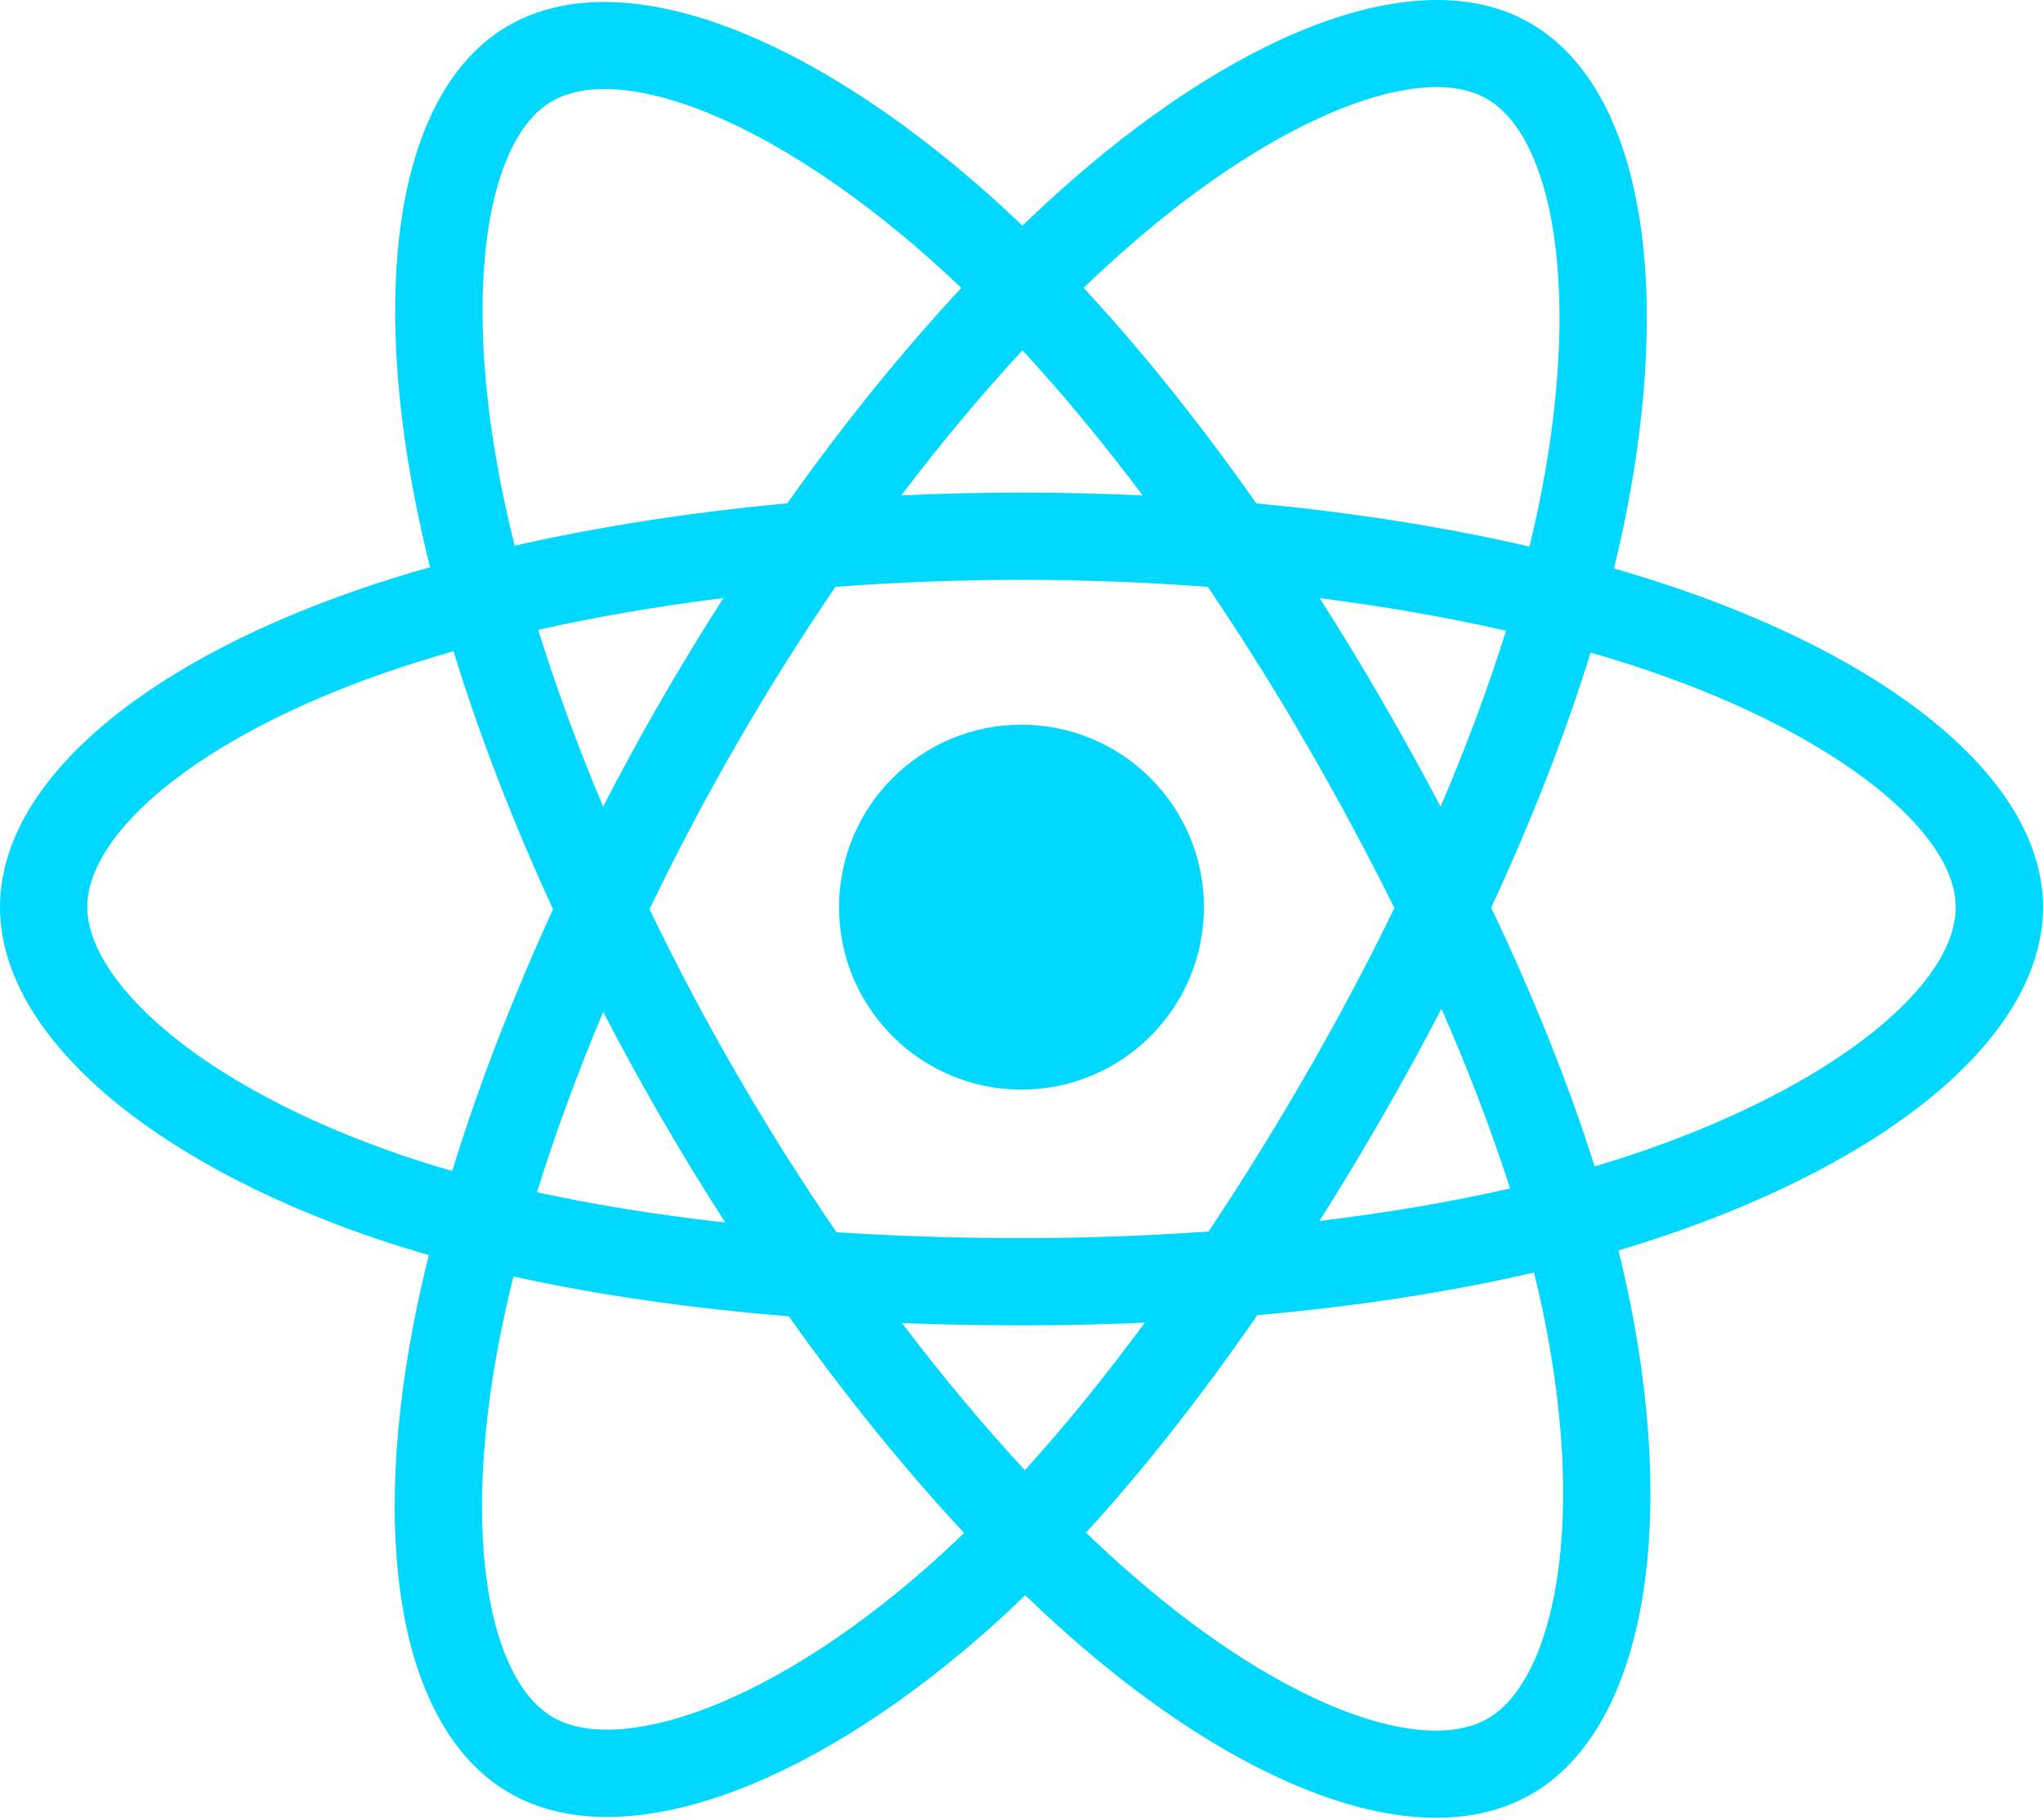
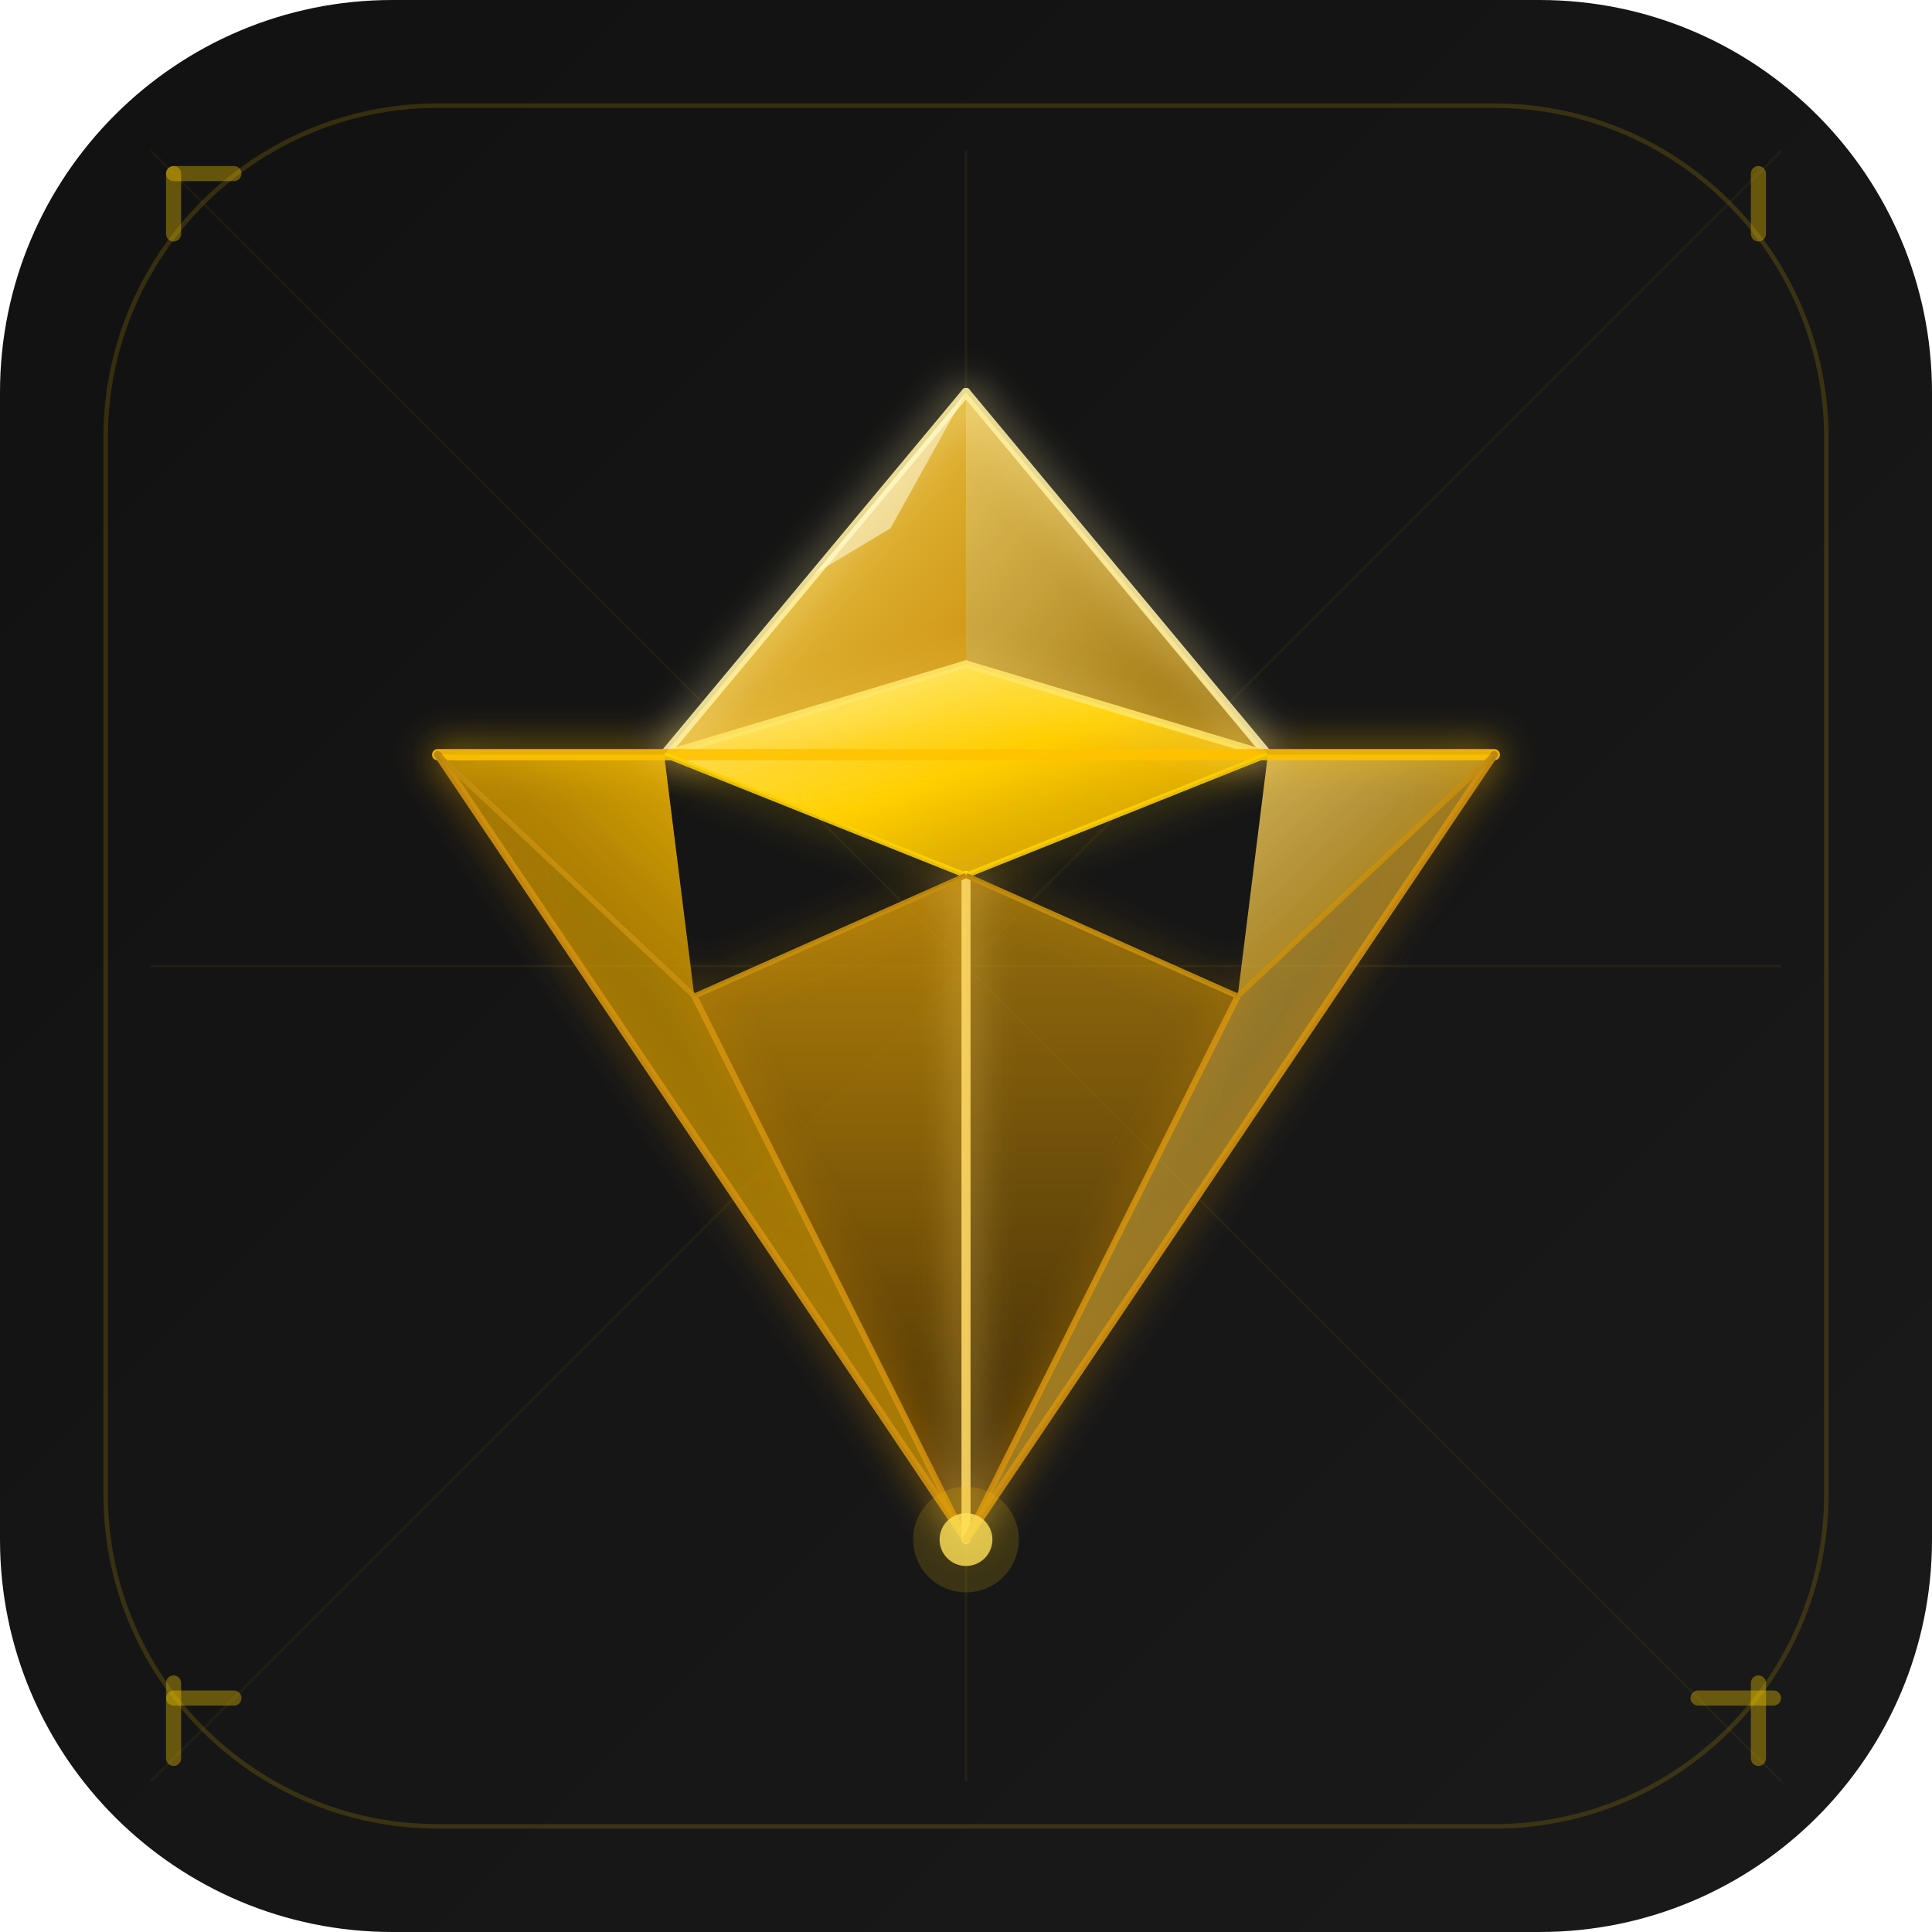
- <svg xmlns="http://www.w3.org/2000/svg" aria-hidden="true" role="img" class="iconify iconify--logos" width="35.93" height="32" preserveAspectRatio="xMidYMid meet" viewBox="0 0 256 228">
-   <path fill="#00D8FF" d="M210.483 73.824a171.49 171.49 0 0 0-8.24-2.597c.465-1.9.893-3.777 1.273-5.621c6.238-30.281 2.16-54.676-11.769-62.708c-13.355-7.7-35.196.329-57.254 19.526a171.23 171.23 0 0 0-6.375 5.848a155.866 155.866 0 0 0-4.241-3.917C100.759 3.829 77.587-4.822 63.673 3.233C50.33 10.957 46.379 33.89 51.995 62.588a170.974 170.974 0 0 0 1.892 8.48c-3.28.932-6.445 1.924-9.474 2.98C17.309 83.498 0 98.307 0 113.668c0 15.865 18.582 31.778 46.812 41.427a145.52 145.52 0 0 0 6.921 2.165a167.467 167.467 0 0 0-2.01 9.138c-5.354 28.2-1.173 50.591 12.134 58.266c13.744 7.926 36.812-.22 59.273-19.855a145.567 145.567 0 0 0 5.342-4.923a168.064 168.064 0 0 0 6.92 6.314c21.758 18.722 43.246 26.282 56.54 18.586c13.731-7.949 18.194-32.003 12.4-61.268a145.016 145.016 0 0 0-1.535-6.842c1.62-.48 3.21-.974 4.76-1.488c29.348-9.723 48.443-25.443 48.443-41.52c0-15.417-17.868-30.326-45.517-39.844Zm-6.365 70.984c-1.4.463-2.836.91-4.3 1.345c-3.24-10.257-7.612-21.163-12.963-32.432c5.106-11 9.31-21.767 12.459-31.957c2.619.758 5.16 1.557 7.61 2.4c23.69 8.156 38.14 20.213 38.14 29.504c0 9.896-15.606 22.743-40.946 31.14Zm-10.514 20.834c2.562 12.94 2.927 24.64 1.23 33.787c-1.524 8.219-4.59 13.698-8.382 15.893c-8.067 4.67-25.32-1.4-43.927-17.412a156.726 156.726 0 0 1-6.437-5.87c7.214-7.889 14.423-17.06 21.459-27.246c12.376-1.098 24.068-2.894 34.671-5.345a134.17 134.17 0 0 1 1.386 6.193ZM87.276 214.515c-7.882 2.783-14.16 2.863-17.955.675c-8.075-4.657-11.432-22.636-6.853-46.752a156.923 156.923 0 0 1 1.869-8.499c10.486 2.32 22.093 3.988 34.498 4.994c7.084 9.967 14.501 19.128 21.976 27.15a134.668 134.668 0 0 1-4.877 4.492c-9.933 8.682-19.886 14.842-28.658 17.94ZM50.35 144.747c-12.483-4.267-22.792-9.812-29.858-15.863c-6.35-5.437-9.555-10.836-9.555-15.216c0-9.322 13.897-21.212 37.076-29.293c2.813-.98 5.757-1.905 8.812-2.773c3.204 10.42 7.406 21.315 12.477 32.332c-5.137 11.18-9.399 22.249-12.634 32.792a134.718 134.718 0 0 1-6.318-1.979Zm12.378-84.26c-4.811-24.587-1.616-43.134 6.425-47.789c8.564-4.958 27.502 2.111 47.463 19.835a144.318 144.318 0 0 1 3.841 3.545c-7.438 7.987-14.787 17.08-21.808 26.988c-12.04 1.116-23.565 2.908-34.161 5.309a160.342 160.342 0 0 1-1.76-7.887Zm110.427 27.268a347.8 347.8 0 0 0-7.785-12.803c8.168 1.033 15.994 2.404 23.343 4.08c-2.206 7.072-4.956 14.465-8.193 22.045a381.151 381.151 0 0 0-7.365-13.322Zm-45.032-43.861c5.044 5.465 10.096 11.566 15.065 18.186a322.04 322.04 0 0 0-30.257-.006c4.974-6.559 10.069-12.652 15.192-18.18ZM82.802 87.83a323.167 323.167 0 0 0-7.227 13.238c-3.184-7.553-5.909-14.98-8.134-22.152c7.304-1.634 15.093-2.97 23.209-3.984a321.524 321.524 0 0 0-7.848 12.897Zm8.081 65.352c-8.385-.936-16.291-2.203-23.593-3.793c2.26-7.3 5.045-14.885 8.298-22.6a321.187 321.187 0 0 0 7.257 13.246c2.594 4.48 5.28 8.868 8.038 13.147Zm37.542 31.03c-5.184-5.592-10.354-11.779-15.403-18.433c4.902.192 9.899.29 14.978.29c5.218 0 10.376-.117 15.453-.343c-4.985 6.774-10.018 12.97-15.028 18.486Zm52.198-57.817c3.422 7.8 6.306 15.345 8.596 22.52c-7.422 1.694-15.436 3.058-23.88 4.071a382.417 382.417 0 0 0 7.859-13.026a347.403 347.403 0 0 0 7.425-13.565Zm-16.898 8.101a358.557 358.557 0 0 1-12.281 19.815a329.4 329.4 0 0 1-23.444.823c-7.967 0-15.716-.248-23.178-.732a310.202 310.202 0 0 1-12.513-19.846h.001a307.41 307.41 0 0 1-10.923-20.627a310.278 310.278 0 0 1 10.89-20.637l-.001.001a307.318 307.318 0 0 1 12.413-19.761c7.613-.576 15.42-.876 23.31-.876H128c7.926 0 15.743.303 23.354.883a329.357 329.357 0 0 1 12.335 19.695a358.489 358.489 0 0 1 11.036 20.54a329.472 329.472 0 0 1-11 20.722Zm22.56-122.124c8.572 4.944 11.906 24.881 6.52 51.026c-.344 1.668-.73 3.367-1.15 5.09c-10.622-2.452-22.155-4.275-34.23-5.408c-7.034-10.017-14.323-19.124-21.64-27.008a160.789 160.789 0 0 1 5.888-5.4c18.9-16.447 36.564-22.941 44.612-18.3ZM128 90.808c12.625 0 22.86 10.235 22.86 22.86s-10.235 22.86-22.86 22.86s-22.86-10.235-22.86-22.86s10.235-22.86 22.86-22.86Z" />
+ <svg xmlns="http://www.w3.org/2000/svg" width="256" height="256" viewBox="0 0 256 256" role="img" aria-label="Shavej Portfolio Diamond Icon">
+   <defs>
+     <linearGradient id="bg" x1="0%" y1="0%" x2="100%" y2="100%">
+       <stop offset="0%" stop-color="#111111" />
+       <stop offset="100%" stop-color="#1A1A1A" />
+     </linearGradient>
+     <linearGradient id="gold-top" x1="0%" y1="0%" x2="100%" y2="100%">
+       <stop offset="0%" stop-color="#FFE566" />
+       <stop offset="100%" stop-color="#D4920A" />
+     </linearGradient>
+     <linearGradient id="gold-left" x1="100%" y1="0%" x2="0%" y2="100%">
+       <stop offset="0%" stop-color="#FFC200" />
+       <stop offset="100%" stop-color="#8B5E00" />
+     </linearGradient>
+     <linearGradient id="gold-right" x1="0%" y1="0%" x2="100%" y2="100%">
+       <stop offset="0%" stop-color="#FFD966" />
+       <stop offset="100%" stop-color="#A07000" />
+     </linearGradient>
+     <linearGradient id="gold-bottom" x1="50%" y1="0%" x2="50%" y2="100%">
+       <stop offset="0%" stop-color="#C8900A" />
+       <stop offset="100%" stop-color="#4A2F00" />
+     </linearGradient>
+     <linearGradient id="gold-center" x1="0%" y1="0%" x2="100%" y2="100%">
+       <stop offset="0%" stop-color="#FFF0A0" />
+       <stop offset="50%" stop-color="#FFD000" />
+       <stop offset="100%" stop-color="#B07800" />
+     </linearGradient>
+     <filter id="outer-glow" x="-20%" y="-20%" width="140%" height="140%">
+       <feGaussianBlur stdDeviation="6" result="blur" />
+       <feComposite in="SourceGraphic" in2="blur" operator="over" />
+     </filter>
+     <filter id="edge-glow" x="-10%" y="-10%" width="120%" height="120%">
+       <feGaussianBlur stdDeviation="2.5" result="blur" />
+       <feMerge>
+         <feMergeNode in="blur" />
+         <feMergeNode in="SourceGraphic" />
+       </feMerge>
+     </filter>
+   </defs>
+   <rect width="256" height="256" rx="52" fill="url(#bg)" />
+   <line x1="128" y1="20" x2="128" y2="236" stroke="#FFD000" stroke-width="0.3" stroke-opacity="0.07" />
+   <line x1="20" y1="128" x2="236" y2="128" stroke="#FFD000" stroke-width="0.3" stroke-opacity="0.07" />
+   <line x1="20" y1="20" x2="236" y2="236" stroke="#FFD000" stroke-width="0.3" stroke-opacity="0.05" />
+   <line x1="236" y1="20" x2="20" y2="236" stroke="#FFD000" stroke-width="0.3" stroke-opacity="0.05" />
+   <rect x="14" y="14" width="228" height="228" rx="44" fill="none" stroke="#FFD000" stroke-width="0.6" stroke-opacity="0.15" />
+   <rect x="22" y="22" width="10" height="2" rx="1" fill="#FFD000" opacity="0.35" />
+   <rect x="22" y="22" width="2" height="10" rx="1" fill="#FFD000" opacity="0.35" />
+   <rect x="224" y="22" width="10" height="2" rx="1" fill="#FFD000" opacity="0.35" transform="translate(10,0) scale(-1,1)" />
+   <rect x="232" y="22" width="2" height="10" rx="1" fill="#FFD000" opacity="0.35" />
+   <rect x="22" y="224" width="10" height="2" rx="1" fill="#FFD000" opacity="0.35" />
+   <rect x="22" y="222" width="2" height="12" rx="1" fill="#FFD000" opacity="0.35" />
+   <rect x="224" y="224" width="12" height="2" rx="1" fill="#FFD000" opacity="0.35" />
+   <rect x="232" y="222" width="2" height="12" rx="1" fill="#FFD000" opacity="0.35" />
+   <polygon points="128,52  88,100  128,88" fill="url(#gold-top)" opacity="0.95" />
+   <polygon points="128,52  128,88  168,100" fill="url(#gold-right)" opacity="0.9" />
+   <polygon points="88,100  58,100  92,132" fill="url(#gold-left)" opacity="0.85" />
+   <polygon points="88,100  128,88  168,100  128,116" fill="url(#gold-center)" opacity="1" />
+   <polygon points="168,100  198,100  164,132" fill="url(#gold-right)" opacity="0.8" />
+   <polygon points="58,100  92,132  128,204" fill="url(#gold-left)" opacity="0.75" />
+   <polygon points="92,132  128,116  128,204" fill="url(#gold-bottom)" opacity="0.88" />
+   <polygon points="128,116  164,132  128,204" fill="url(#gold-bottom)" opacity="0.72" />
+   <polygon points="164,132  198,100  128,204" fill="url(#gold-right)" opacity="0.65" />
+   <g filter="url(#edge-glow)" opacity="0.9">
+     <line x1="128" y1="52" x2="88" y2="100" stroke="#FFF0A0" stroke-width="1.2" stroke-linecap="round" />
+     <line x1="128" y1="52" x2="168" y2="100" stroke="#FFF0A0" stroke-width="1.2" stroke-linecap="round" />
+     <line x1="58" y1="100" x2="88" y2="100" stroke="#FFE566" stroke-width="1" stroke-linecap="round" />
+     <line x1="88" y1="100" x2="128" y2="88" stroke="#FFE566" stroke-width="1" stroke-linecap="round" />
+     <line x1="128" y1="88" x2="168" y2="100" stroke="#FFE566" stroke-width="1" stroke-linecap="round" />
+     <line x1="168" y1="100" x2="198" y2="100" stroke="#FFE566" stroke-width="1" stroke-linecap="round" />
+     <line x1="58" y1="100" x2="198" y2="100" stroke="#FFC200" stroke-width="1.5" stroke-linecap="round" />
+     <line x1="58" y1="100" x2="128" y2="204" stroke="#D4920A" stroke-width="1" stroke-linecap="round" />
+     <line x1="92" y1="132" x2="128" y2="204" stroke="#D4920A" stroke-width="0.8" stroke-linecap="round" />
+     <line x1="128" y1="116" x2="128" y2="204" stroke="#FFD966" stroke-width="1.2" stroke-linecap="round" />
+     <line x1="164" y1="132" x2="128" y2="204" stroke="#D4920A" stroke-width="0.8" stroke-linecap="round" />
+     <line x1="198" y1="100" x2="128" y2="204" stroke="#D4920A" stroke-width="1" stroke-linecap="round" />
+     <line x1="88" y1="100" x2="128" y2="116" stroke="#FFD000" stroke-width="0.7" />
+     <line x1="168" y1="100" x2="128" y2="116" stroke="#FFD000" stroke-width="0.7" />
+     <line x1="92" y1="132" x2="128" y2="116" stroke="#C8900A" stroke-width="0.7" />
+     <line x1="164" y1="132" x2="128" y2="116" stroke="#C8900A" stroke-width="0.7" />
+     <line x1="92" y1="132" x2="58" y2="100" stroke="#C8900A" stroke-width="0.7" />
+     <line x1="164" y1="132" x2="198" y2="100" stroke="#C8900A" stroke-width="0.7" />
+   </g>
+   <polygon points="128,52  108,76  118,70" fill="#FFFBE0" opacity="0.55" />
+   <circle cx="128" cy="204" r="3.5" fill="#FFE566" opacity="0.8" />
+   <circle cx="128" cy="204" r="7" fill="#FFD000" opacity="0.15" />
</svg>
